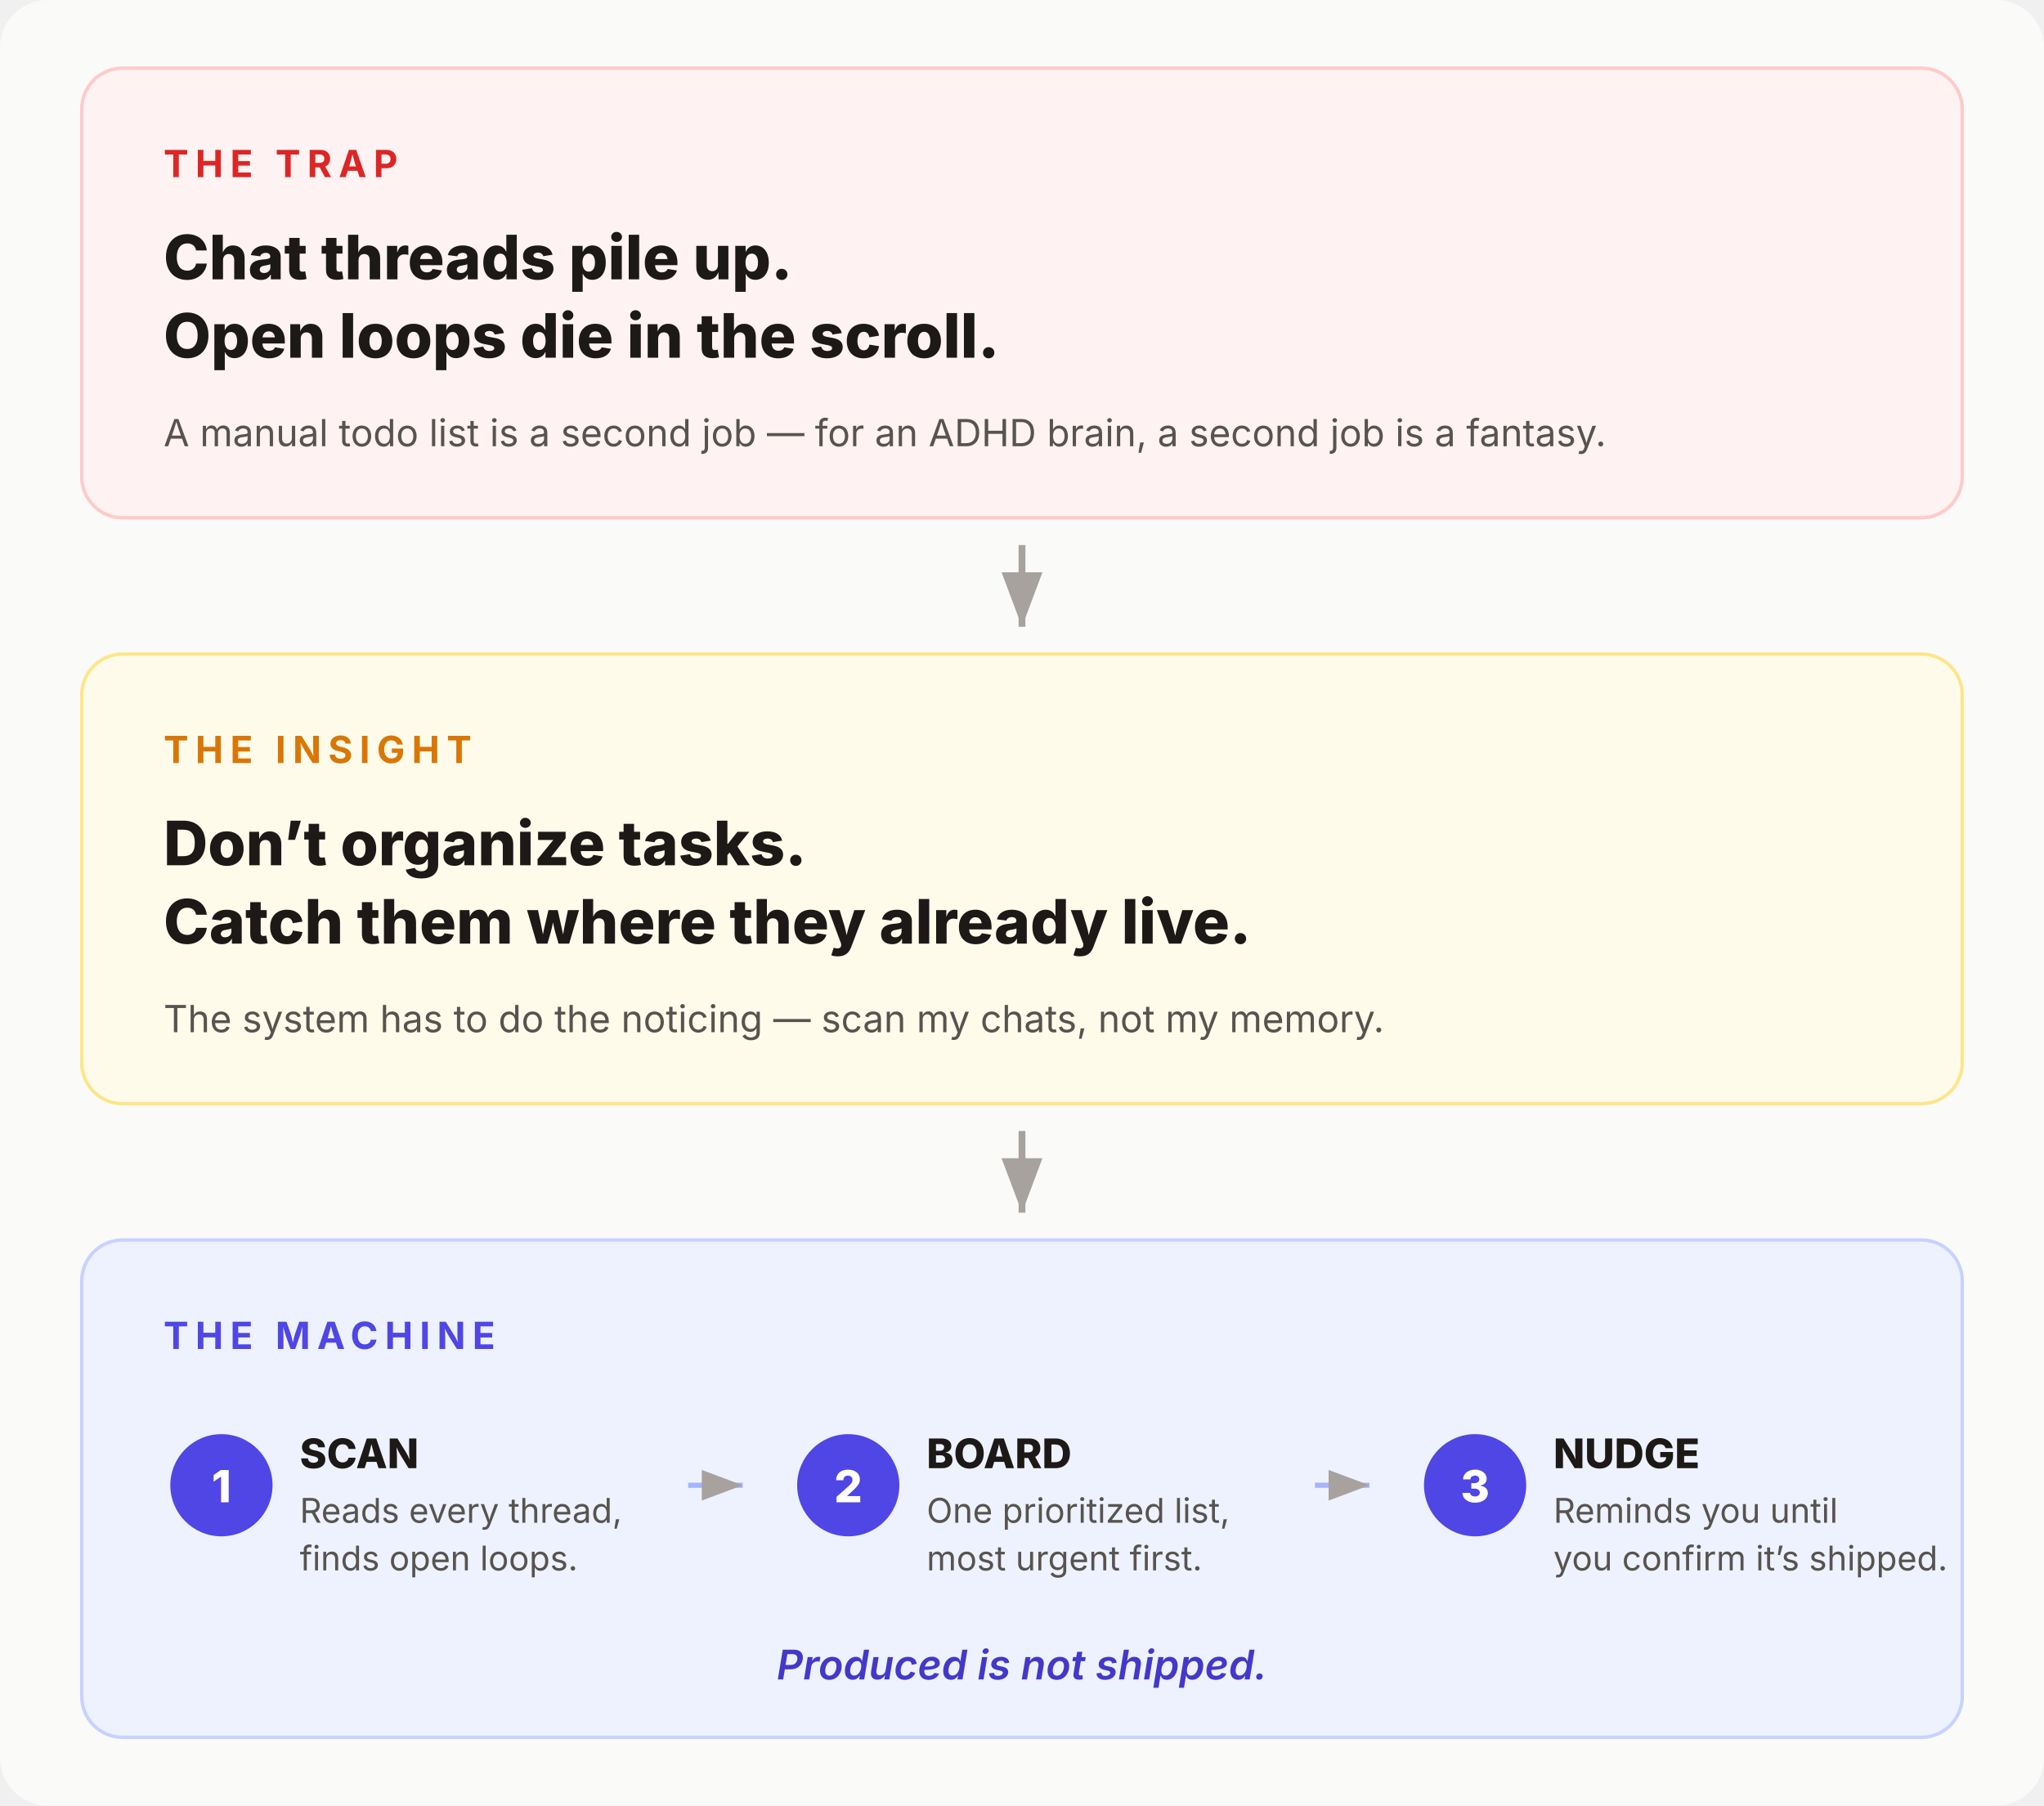
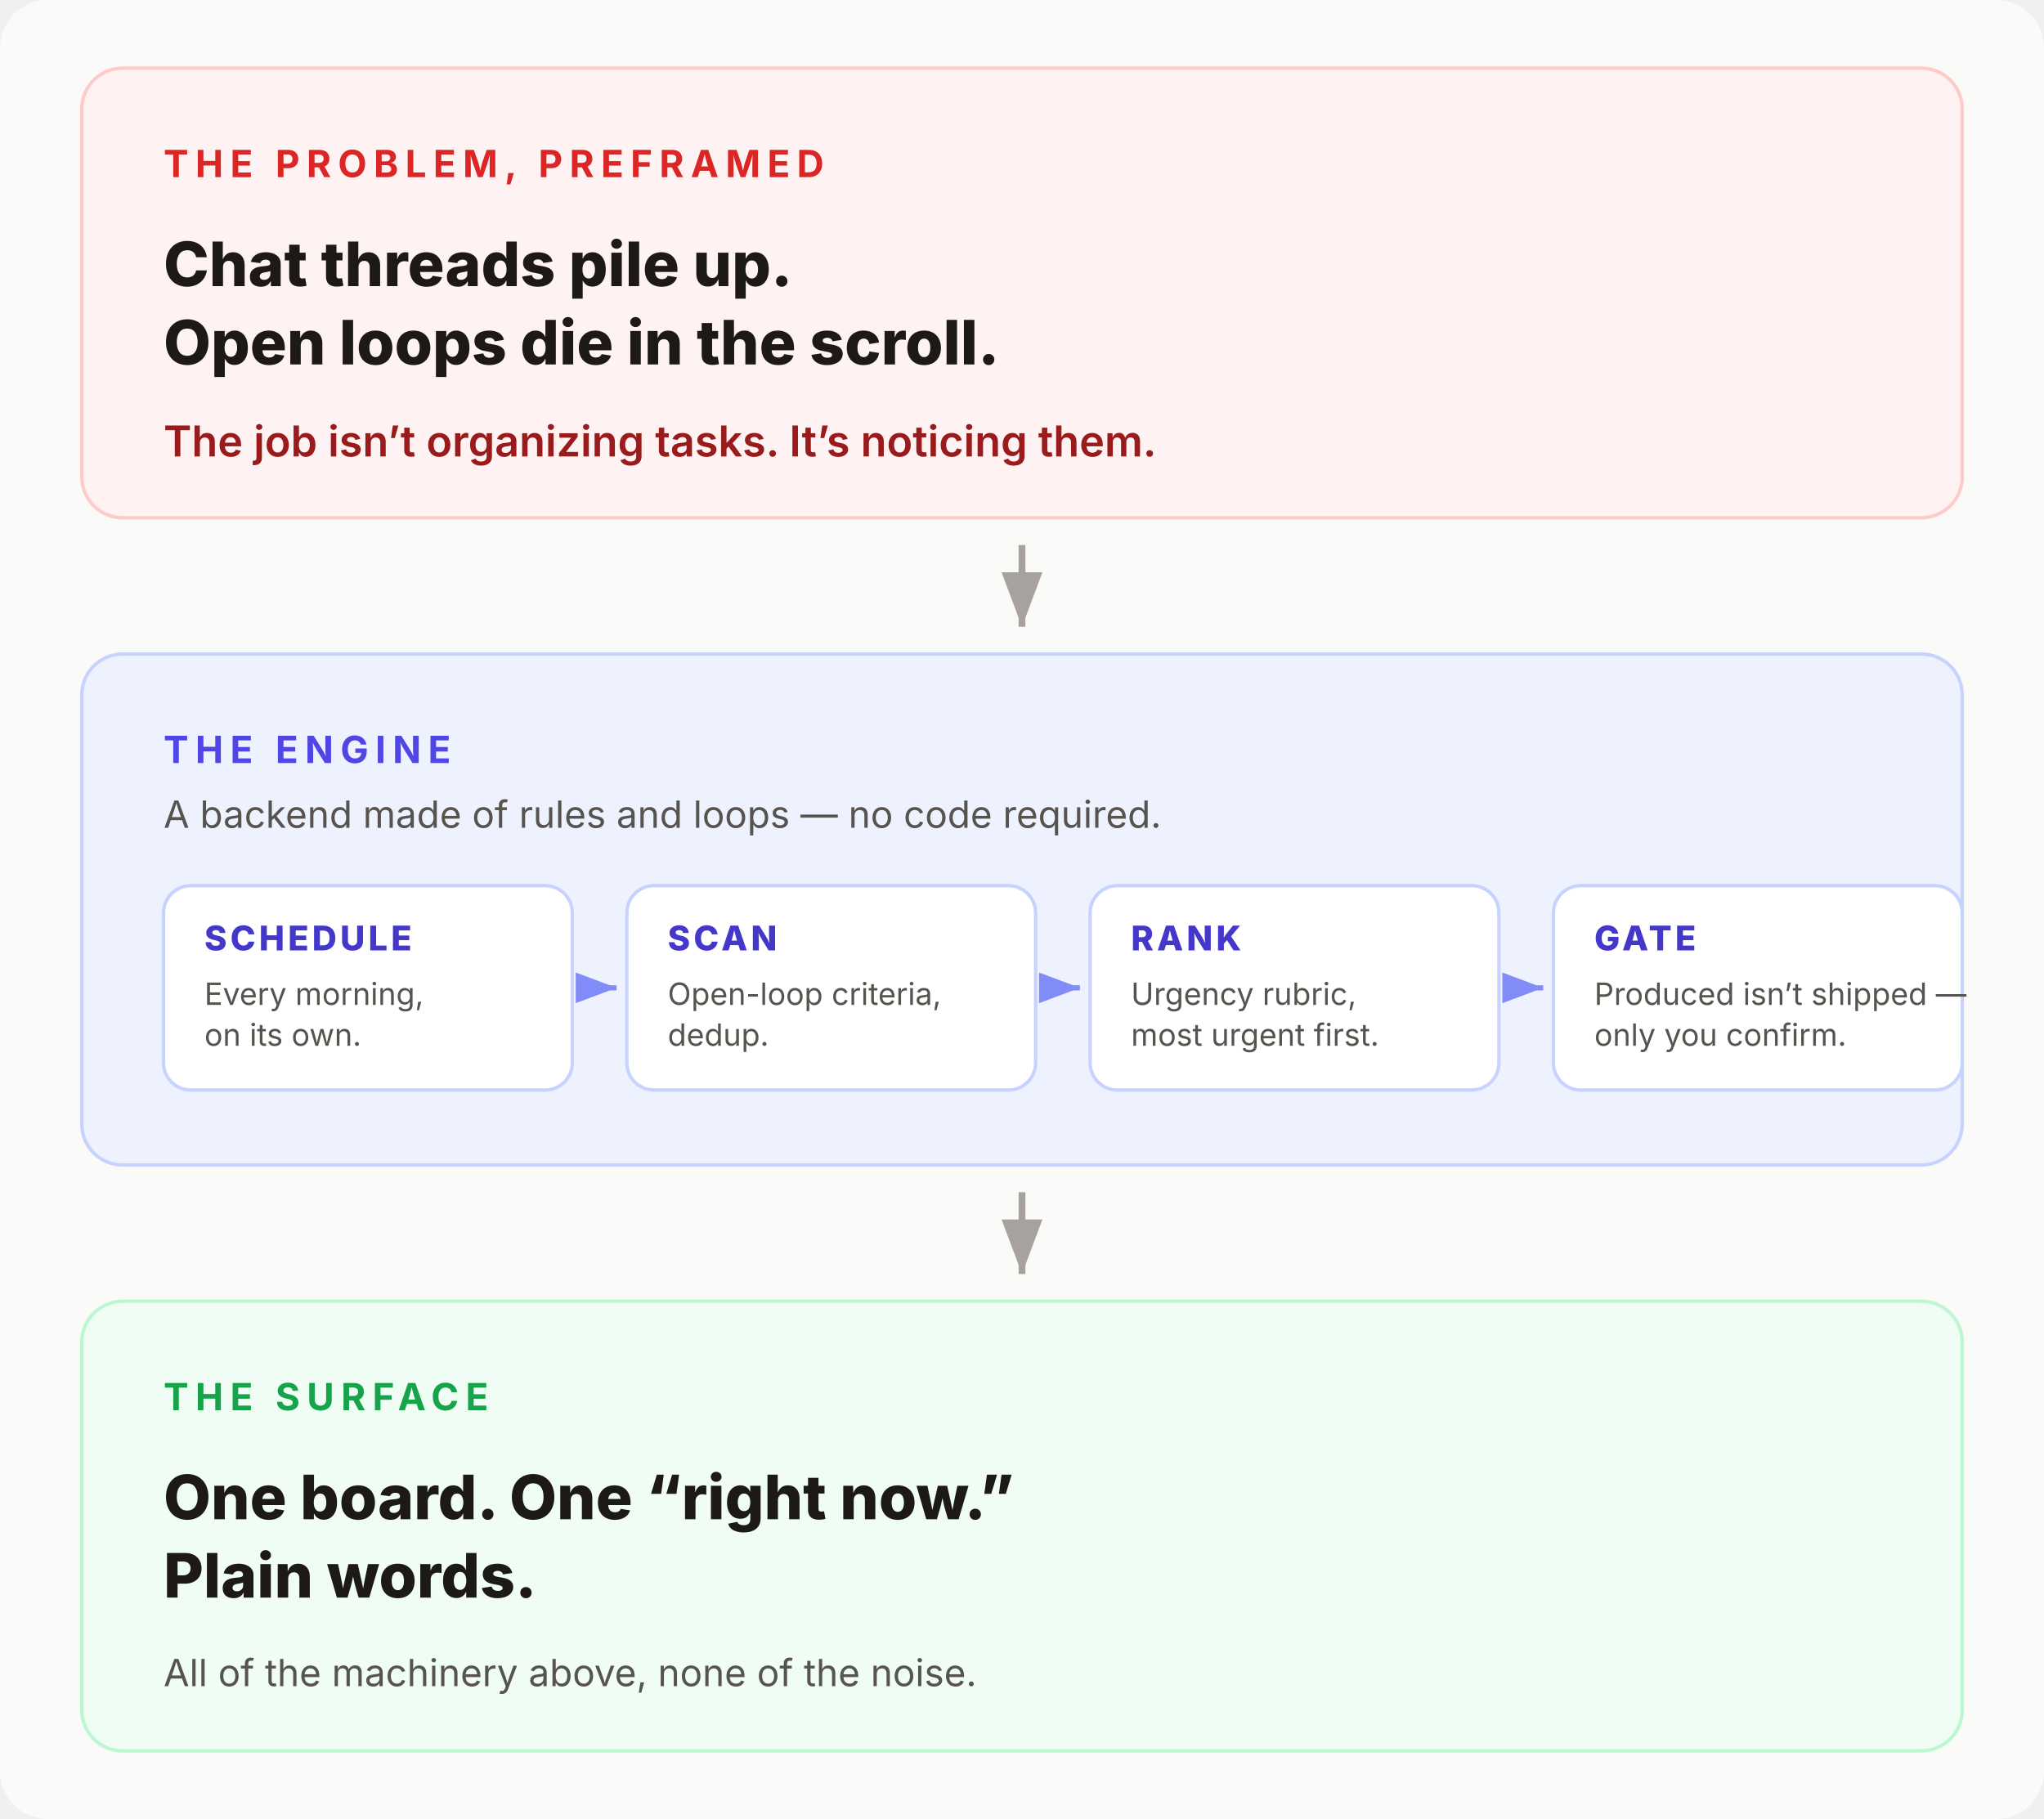
- <svg xmlns="http://www.w3.org/2000/svg" width="1200" height="1060" viewBox="0 0 1200 1060" font-family="-apple-system, BlinkMacSystemFont, 'Segoe UI', Inter, Helvetica, Arial, sans-serif">
+ <svg xmlns="http://www.w3.org/2000/svg" width="1200" height="1068" viewBox="0 0 1200 1068" font-family="-apple-system, BlinkMacSystemFont, 'Segoe UI', Inter, Helvetica, Arial, sans-serif">
  <defs>
    <marker id="arrow" markerWidth="10" markerHeight="10" refX="8" refY="3" orient="auto" markerUnits="strokeWidth">
      <path d="M0,0 L8,3 L0,6 Z" fill="#a8a29e" />
    </marker>
+     <marker id="arrowIndigo" markerWidth="10" markerHeight="10" refX="8" refY="3" orient="auto" markerUnits="strokeWidth">
+       <path d="M0,0 L8,3 L0,6 Z" fill="#818cf8" />
+     </marker>
  </defs>
-   <rect x="0" y="0" width="1200" height="1060" rx="28" fill="#fafaf9" />
+   <rect x="0" y="0" width="1200" height="1068" rx="28" fill="#fafaf9" />
  <rect x="48" y="40" width="1104" height="264" rx="24" fill="#fef2f2" stroke="#fecaca" stroke-width="2" />
-   <text x="96" y="104" font-size="22" font-weight="700" letter-spacing="4" fill="#dc2626">THE TRAP</text>
-   <text x="96" y="164" font-size="36" font-weight="800" fill="#1c1917">Chat threads pile up.</text>
-   <text x="96" y="210" font-size="36" font-weight="800" fill="#1c1917">Open loops die in the scroll.</text>
-   <text x="96" y="262" font-size="22" fill="#57534e">A manual todo list is a second job — for an ADHD brain, a second job is a fantasy.</text>
+   <text x="96" y="104" font-size="22" font-weight="700" letter-spacing="4" fill="#dc2626">THE PROBLEM, PREFRAMED</text>
+   <text x="96" y="168" font-size="36" font-weight="800" fill="#1c1917">Chat threads pile up.</text>
+   <text x="96" y="214" font-size="36" font-weight="800" fill="#1c1917">Open loops die in the scroll.</text>
+   <text x="96" y="268" font-size="25" font-weight="600" fill="#991b1b">The job isn’t organizing tasks. It’s noticing them.</text>
  <line x1="600" y1="320" x2="600" y2="368" stroke="#a8a29e" stroke-width="4" marker-end="url(#arrow)" />
-   <rect x="48" y="384" width="1104" height="264" rx="24" fill="#fffbeb" stroke="#fde68a" stroke-width="2" />
-   <text x="96" y="448" font-size="22" font-weight="700" letter-spacing="4" fill="#d97706">THE INSIGHT</text>
-   <text x="96" y="508" font-size="36" font-weight="800" fill="#1c1917">Don’t organize tasks.</text>
-   <text x="96" y="554" font-size="36" font-weight="800" fill="#1c1917">Catch them where they already live.</text>
-   <text x="96" y="606" font-size="22" fill="#57534e">The system has to do the noticing — scan my chats, not my memory.</text>
-   <line x1="600" y1="664" x2="600" y2="712" stroke="#a8a29e" stroke-width="4" marker-end="url(#arrow)" />
-   <rect x="48" y="728" width="1104" height="292" rx="24" fill="#eef2ff" stroke="#c7d2fe" stroke-width="2" />
-   <text x="96" y="792" font-size="22" font-weight="700" letter-spacing="4" fill="#4f46e5">THE MACHINE</text>
-   <circle cx="130" cy="872" r="30" fill="#4f46e5" />
-   <text x="130" y="882" font-size="26" font-weight="800" fill="#ffffff" text-anchor="middle">1</text>
-   <text x="176" y="862" font-size="24" font-weight="800" fill="#1c1917">SCAN</text>
-   <text x="176" y="894" font-size="20" fill="#57534e">Reads every thread,</text>
-   <text x="176" y="922" font-size="20" fill="#57534e">finds open loops.</text>
-   <circle cx="498" cy="872" r="30" fill="#4f46e5" />
-   <text x="498" y="882" font-size="26" font-weight="800" fill="#ffffff" text-anchor="middle">2</text>
-   <text x="544" y="862" font-size="24" font-weight="800" fill="#1c1917">BOARD</text>
-   <text x="544" y="894" font-size="20" fill="#57534e">One prioritized list,</text>
-   <text x="544" y="922" font-size="20" fill="#57534e">most urgent first.</text>
-   <circle cx="866" cy="872" r="30" fill="#4f46e5" />
-   <text x="866" y="882" font-size="26" font-weight="800" fill="#ffffff" text-anchor="middle">3</text>
-   <text x="912" y="862" font-size="24" font-weight="800" fill="#1c1917">NUDGE</text>
-   <text x="912" y="894" font-size="20" fill="#57534e">Reminds you until</text>
-   <text x="912" y="922" font-size="20" fill="#57534e">you confirm it’s shipped.</text>
-   <line x1="404" y1="872" x2="436" y2="872" stroke="#a5b4fc" stroke-width="3" marker-end="url(#arrow)" />
-   <line x1="772" y1="872" x2="804" y2="872" stroke="#a5b4fc" stroke-width="3" marker-end="url(#arrow)" />
-   <text x="600" y="986" font-size="24" font-style="italic" font-weight="600" fill="#4338ca" text-anchor="middle">Produced is not shipped.</text>
+   <rect x="48" y="384" width="1104" height="300" rx="24" fill="#eef2ff" stroke="#c7d2fe" stroke-width="2" />
+   <text x="96" y="448" font-size="22" font-weight="700" letter-spacing="4" fill="#4f46e5">THE ENGINE</text>
+   <text x="96" y="486" font-size="22" fill="#57534e">A backend made of rules and loops — no code required.</text>
+   <rect x="96" y="520" width="240" height="120" rx="16" fill="#ffffff" stroke="#c7d2fe" stroke-width="2" />
+   <text x="120" y="558" font-size="20" font-weight="800" letter-spacing="2" fill="#4338ca">SCHEDULE</text>
+   <text x="120" y="590" font-size="18" fill="#57534e">Every morning,</text>
+   <text x="120" y="614" font-size="18" fill="#57534e">on its own.</text>
+   <rect x="368" y="520" width="240" height="120" rx="16" fill="#ffffff" stroke="#c7d2fe" stroke-width="2" />
+   <text x="392" y="558" font-size="20" font-weight="800" letter-spacing="2" fill="#4338ca">SCAN</text>
+   <text x="392" y="590" font-size="18" fill="#57534e">Open-loop criteria,</text>
+   <text x="392" y="614" font-size="18" fill="#57534e">dedup.</text>
+   <rect x="640" y="520" width="240" height="120" rx="16" fill="#ffffff" stroke="#c7d2fe" stroke-width="2" />
+   <text x="664" y="558" font-size="20" font-weight="800" letter-spacing="2" fill="#4338ca">RANK</text>
+   <text x="664" y="590" font-size="18" fill="#57534e">Urgency rubric,</text>
+   <text x="664" y="614" font-size="18" fill="#57534e">most urgent first.</text>
+   <rect x="912" y="520" width="240" height="120" rx="16" fill="#ffffff" stroke="#c7d2fe" stroke-width="2" />
+   <text x="936" y="558" font-size="20" font-weight="800" letter-spacing="2" fill="#4338ca">GATE</text>
+   <text x="936" y="590" font-size="18" fill="#57534e">Produced isn’t shipped —</text>
+   <text x="936" y="614" font-size="18" fill="#57534e">only you confirm.</text>
+   <line x1="342" y1="580" x2="362" y2="580" stroke="#818cf8" stroke-width="3" marker-end="url(#arrowIndigo)" />
+   <line x1="614" y1="580" x2="634" y2="580" stroke="#818cf8" stroke-width="3" marker-end="url(#arrowIndigo)" />
+   <line x1="886" y1="580" x2="906" y2="580" stroke="#818cf8" stroke-width="3" marker-end="url(#arrowIndigo)" />
+   <line x1="600" y1="700" x2="600" y2="748" stroke="#a8a29e" stroke-width="4" marker-end="url(#arrow)" />
+   <rect x="48" y="764" width="1104" height="264" rx="24" fill="#f0fdf4" stroke="#bbf7d0" stroke-width="2" />
+   <text x="96" y="828" font-size="22" font-weight="700" letter-spacing="4" fill="#16a34a">THE SURFACE</text>
+   <text x="96" y="892" font-size="36" font-weight="800" fill="#1c1917">One board. One “right now.”</text>
+   <text x="96" y="938" font-size="36" font-weight="800" fill="#1c1917">Plain words.</text>
+   <text x="96" y="990" font-size="22" fill="#57534e">All of the machinery above, none of the noise.</text>
</svg>
